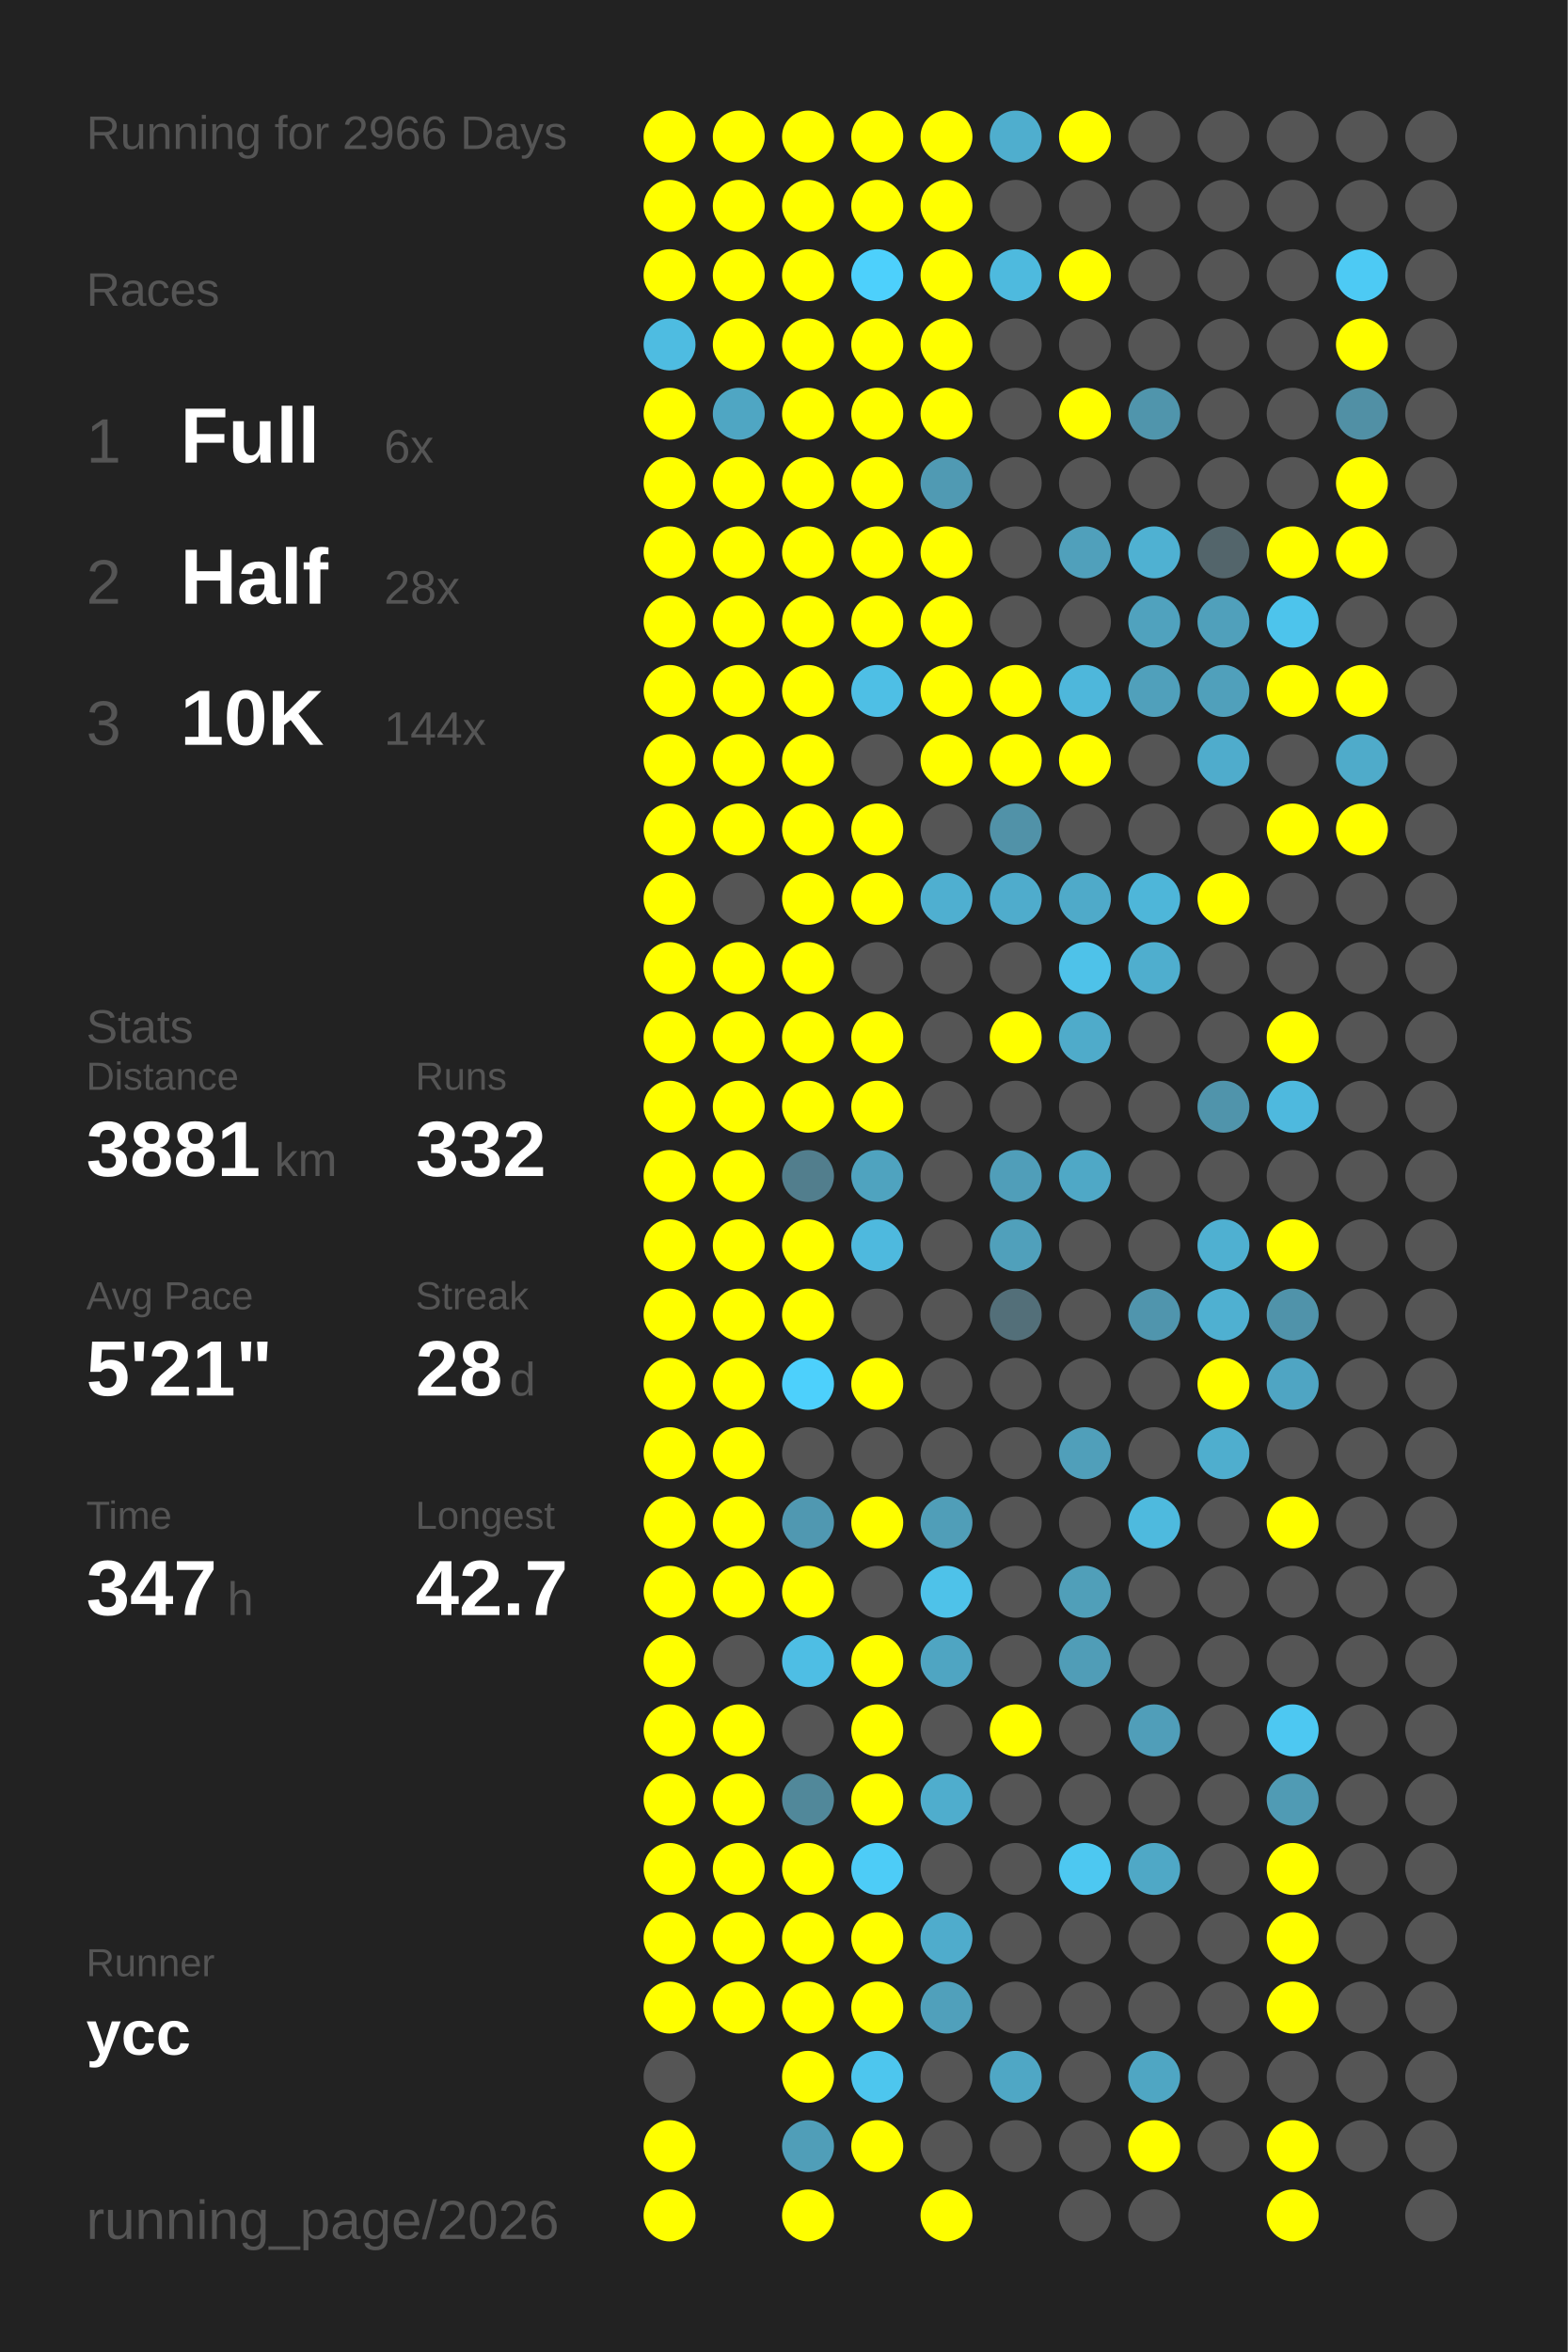
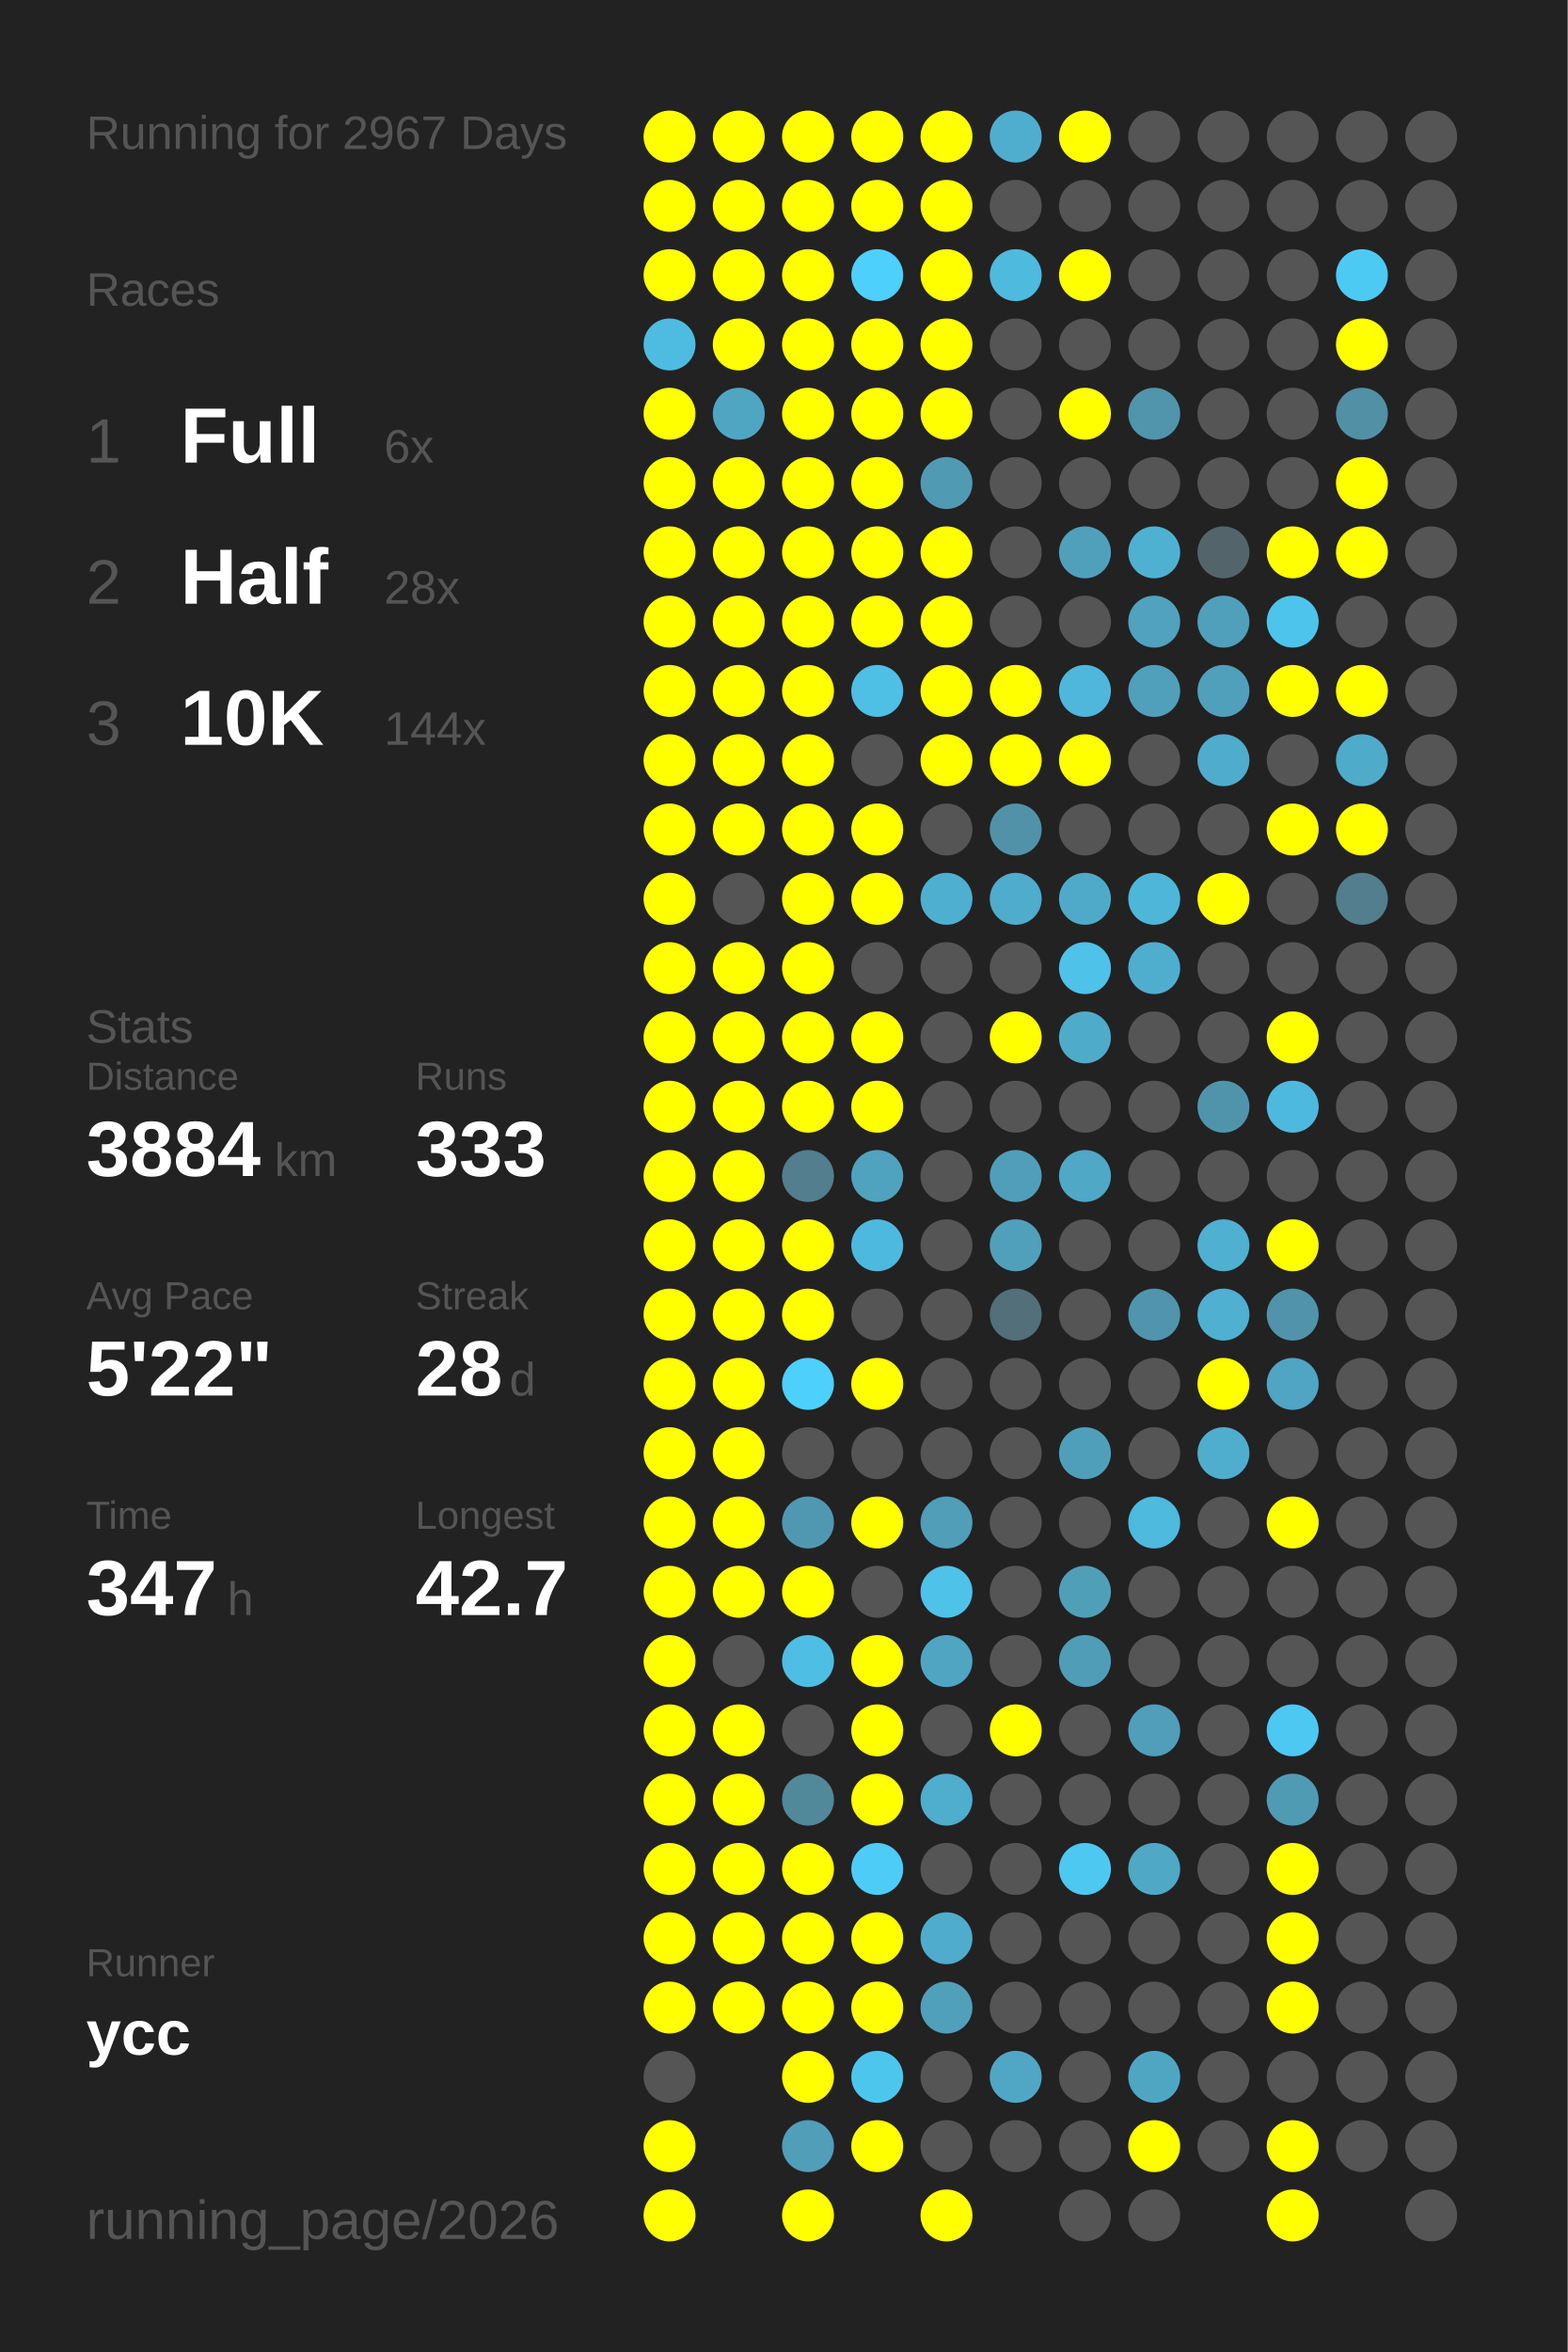
<svg xmlns="http://www.w3.org/2000/svg" baseProfile="full" height="300mm" version="1.1" viewBox="0,0,200,300" width="200mm">
  <defs />
  <rect fill="#222222" height="300" width="200" x="0" y="0" />
-   <text fill="#555555" style="font-size:6px; font-family:Arial;" x="11" y="19">Running for 2966 Days</text>
+   <text fill="#555555" style="font-size:6px; font-family:Arial;" x="11" y="19">Running for 2967 Days</text>
  <text fill="#555555" style="font-size:6px; font-family:Arial;" x="11" y="39">Races</text>
  <text fill="#555555" style="font-size:8px; font-family:Arial;" x="11" y="59">1</text>
  <text fill="#FFFFFF" style="font-size:10px; font-family:Arial; font-weight:bold;" x="23" y="59">Full</text>
  <text fill="#555555" style="font-size:6px; font-family:Arial;" x="49" y="59">6x</text>
  <text fill="#555555" style="font-size:8px; font-family:Arial;" x="11" y="77">2</text>
  <text fill="#FFFFFF" style="font-size:10px; font-family:Arial; font-weight:bold;" x="23" y="77">Half</text>
  <text fill="#555555" style="font-size:6px; font-family:Arial;" x="49" y="77">28x</text>
  <text fill="#555555" style="font-size:8px; font-family:Arial;" x="11" y="95">3</text>
  <text fill="#FFFFFF" style="font-size:10px; font-family:Arial; font-weight:bold;" x="23" y="95">10K</text>
  <text fill="#555555" style="font-size:6px; font-family:Arial;" x="49" y="95">144x</text>
  <text fill="#555555" style="font-size:6px; font-family:Arial;" x="11" y="133">Stats</text>
  <text fill="#555555" style="font-size:5px; font-family:Arial;" x="11" y="139">Distance</text>
-   <text fill="#FFFFFF" style="font-size:10px; font-family:Arial; font-weight:bold;" x="11" y="150">3881</text>
+   <text fill="#FFFFFF" style="font-size:10px; font-family:Arial; font-weight:bold;" x="11" y="150">3884</text>
  <text fill="#555555" style="font-size:6px; font-family:Arial;" x="35" y="150">km</text>
  <text fill="#555555" style="font-size:5px; font-family:Arial;" x="53" y="139">Runs</text>
-   <text fill="#FFFFFF" style="font-size:10px; font-family:Arial; font-weight:bold;" x="53" y="150">332</text>
+   <text fill="#FFFFFF" style="font-size:10px; font-family:Arial; font-weight:bold;" x="53" y="150">333</text>
  <text fill="#555555" style="font-size:5px; font-family:Arial;" x="11" y="167">Avg Pace</text>
-   <text fill="#FFFFFF" style="font-size:10px; font-family:Arial; font-weight:bold;" x="11" y="178">5'21"</text>
+   <text fill="#FFFFFF" style="font-size:10px; font-family:Arial; font-weight:bold;" x="11" y="178">5'22"</text>
  <text fill="#555555" style="font-size:5px; font-family:Arial;" x="53" y="167">Streak</text>
  <text fill="#FFFFFF" style="font-size:10px; font-family:Arial; font-weight:bold;" x="53" y="178">28</text>
  <text fill="#555555" style="font-size:6px; font-family:Arial;" x="65" y="178">d</text>
  <text fill="#555555" style="font-size:5px; font-family:Arial;" x="11" y="195">Time</text>
  <text fill="#FFFFFF" style="font-size:10px; font-family:Arial; font-weight:bold;" x="11" y="206">347</text>
  <text fill="#555555" style="font-size:6px; font-family:Arial;" x="29" y="206">h</text>
  <text fill="#555555" style="font-size:5px; font-family:Arial;" x="53" y="195">Longest</text>
  <text fill="#FFFFFF" style="font-size:10px; font-family:Arial; font-weight:bold;" x="53" y="206">42.7</text>
  <text fill="#555555" style="font-size:5px; font-family:Arial;" x="11" y="252.065">Runner</text>
  <text fill="#FFFFFF" style="font-size:8px; font-family:Arial; font-weight:bold;" x="11" y="262.065">ycc</text>
  <text fill="#555555" style="font-size:7px; font-family:Arial;" x="11" y="285.581">running_page/2026</text>
  <circle cx="85.417" cy="17.419" fill="#FFFF00" r="3.312" />
  <circle cx="85.417" cy="26.258" fill="#FFFF00" r="3.312" />
  <circle cx="85.417" cy="35.097" fill="#FFFF00" r="3.312" />
  <circle cx="85.417" cy="43.935" fill="#4ebce1" r="3.312" />
  <circle cx="85.417" cy="52.774" fill="#FFFF00" r="3.312" />
  <circle cx="85.417" cy="61.613" fill="#FFFF00" r="3.312" />
  <circle cx="85.417" cy="70.452" fill="#FFFF00" r="3.312" />
  <circle cx="85.417" cy="79.29" fill="#FFFF00" r="3.312" />
  <circle cx="85.417" cy="88.129" fill="#FFFF00" r="3.312" />
  <circle cx="85.417" cy="96.968" fill="#FFFF00" r="3.312" />
  <circle cx="85.417" cy="105.806" fill="#FFFF00" r="3.312" />
  <circle cx="85.417" cy="114.645" fill="#FFFF00" r="3.312" />
  <circle cx="85.417" cy="123.484" fill="#FFFF00" r="3.312" />
  <circle cx="85.417" cy="132.323" fill="#FFFF00" r="3.312" />
  <circle cx="85.417" cy="141.161" fill="#FFFF00" r="3.312" />
  <circle cx="85.417" cy="150" fill="#FFFF00" r="3.312" />
  <circle cx="85.417" cy="158.839" fill="#FFFF00" r="3.312" />
  <circle cx="85.417" cy="167.677" fill="#FFFF00" r="3.312" />
  <circle cx="85.417" cy="176.516" fill="#FFFF00" r="3.312" />
  <circle cx="85.417" cy="185.355" fill="#FFFF00" r="3.312" />
  <circle cx="85.417" cy="194.194" fill="#FFFF00" r="3.312" />
  <circle cx="85.417" cy="203.032" fill="#FFFF00" r="3.312" />
  <circle cx="85.417" cy="211.871" fill="#FFFF00" r="3.312" />
  <circle cx="85.417" cy="220.71" fill="#FFFF00" r="3.312" />
  <circle cx="85.417" cy="229.548" fill="#FFFF00" r="3.312" />
  <circle cx="85.417" cy="238.387" fill="#FFFF00" r="3.312" />
  <circle cx="85.417" cy="247.226" fill="#FFFF00" r="3.312" />
  <circle cx="85.417" cy="256.065" fill="#FFFF00" r="3.312" />
  <circle cx="85.417" cy="264.903" fill="#555555" r="3.312" />
  <circle cx="85.417" cy="273.742" fill="#FFFF00" r="3.312" />
  <circle cx="85.417" cy="282.581" fill="#FFFF00" r="3.312" />
  <circle cx="94.25" cy="17.419" fill="#FFFF00" r="3.312" />
  <circle cx="94.25" cy="26.258" fill="#FFFF00" r="3.312" />
  <circle cx="94.25" cy="35.097" fill="#FFFF00" r="3.312" />
  <circle cx="94.25" cy="43.935" fill="#FFFF00" r="3.312" />
  <circle cx="94.25" cy="52.774" fill="#4fa6c3" r="3.312" />
  <circle cx="94.25" cy="61.613" fill="#FFFF00" r="3.312" />
  <circle cx="94.25" cy="70.452" fill="#FFFF00" r="3.312" />
  <circle cx="94.25" cy="79.29" fill="#FFFF00" r="3.312" />
  <circle cx="94.25" cy="88.129" fill="#FFFF00" r="3.312" />
  <circle cx="94.25" cy="96.968" fill="#FFFF00" r="3.312" />
  <circle cx="94.25" cy="105.806" fill="#FFFF00" r="3.312" />
  <circle cx="94.25" cy="114.645" fill="#555555" r="3.312" />
  <circle cx="94.25" cy="123.484" fill="#FFFF00" r="3.312" />
  <circle cx="94.25" cy="132.323" fill="#FFFF00" r="3.312" />
  <circle cx="94.25" cy="141.161" fill="#FFFF00" r="3.312" />
  <circle cx="94.25" cy="150" fill="#FFFF00" r="3.312" />
  <circle cx="94.25" cy="158.839" fill="#FFFF00" r="3.312" />
  <circle cx="94.25" cy="167.677" fill="#FFFF00" r="3.312" />
  <circle cx="94.25" cy="176.516" fill="#FFFF00" r="3.312" />
  <circle cx="94.25" cy="185.355" fill="#FFFF00" r="3.312" />
  <circle cx="94.25" cy="194.194" fill="#FFFF00" r="3.312" />
  <circle cx="94.25" cy="203.032" fill="#FFFF00" r="3.312" />
  <circle cx="94.25" cy="211.871" fill="#555555" r="3.312" />
  <circle cx="94.25" cy="220.71" fill="#FFFF00" r="3.312" />
  <circle cx="94.25" cy="229.548" fill="#FFFF00" r="3.312" />
  <circle cx="94.25" cy="238.387" fill="#FFFF00" r="3.312" />
  <circle cx="94.25" cy="247.226" fill="#FFFF00" r="3.312" />
  <circle cx="94.25" cy="256.065" fill="#FFFF00" r="3.312" />
  <circle cx="103.083" cy="17.419" fill="#FFFF00" r="3.312" />
  <circle cx="103.083" cy="26.258" fill="#FFFF00" r="3.312" />
  <circle cx="103.083" cy="35.097" fill="#FFFF00" r="3.312" />
  <circle cx="103.083" cy="43.935" fill="#FFFF00" r="3.312" />
  <circle cx="103.083" cy="52.774" fill="#FFFF00" r="3.312" />
  <circle cx="103.083" cy="61.613" fill="#FFFF00" r="3.312" />
  <circle cx="103.083" cy="70.452" fill="#FFFF00" r="3.312" />
  <circle cx="103.083" cy="79.29" fill="#FFFF00" r="3.312" />
  <circle cx="103.083" cy="88.129" fill="#FFFF00" r="3.312" />
  <circle cx="103.083" cy="96.968" fill="#FFFF00" r="3.312" />
  <circle cx="103.083" cy="105.806" fill="#FFFF00" r="3.312" />
  <circle cx="103.083" cy="114.645" fill="#FFFF00" r="3.312" />
  <circle cx="103.083" cy="123.484" fill="#FFFF00" r="3.312" />
  <circle cx="103.083" cy="132.323" fill="#FFFF00" r="3.312" />
  <circle cx="103.083" cy="141.161" fill="#FFFF00" r="3.312" />
  <circle cx="103.083" cy="150" fill="#527e8d" r="3.312" />
  <circle cx="103.083" cy="158.839" fill="#FFFF00" r="3.312" />
  <circle cx="103.083" cy="167.677" fill="#FFFF00" r="3.312" />
  <circle cx="103.083" cy="176.516" fill="#4dd0fc" r="3.312" />
  <circle cx="103.083" cy="185.355" fill="#555555" r="3.312" />
  <circle cx="103.083" cy="194.194" fill="#5098b1" r="3.312" />
  <circle cx="103.083" cy="203.032" fill="#FFFF00" r="3.312" />
  <circle cx="103.083" cy="211.871" fill="#4ebee4" r="3.312" />
  <circle cx="103.083" cy="220.71" fill="#555555" r="3.312" />
  <circle cx="103.083" cy="229.548" fill="#51889a" r="3.312" />
  <circle cx="103.083" cy="238.387" fill="#FFFF00" r="3.312" />
  <circle cx="103.083" cy="247.226" fill="#FFFF00" r="3.312" />
  <circle cx="103.083" cy="256.065" fill="#FFFF00" r="3.312" />
  <circle cx="103.083" cy="264.903" fill="#FFFF00" r="3.312" />
  <circle cx="103.083" cy="273.742" fill="#509eb8" r="3.312" />
  <circle cx="103.083" cy="282.581" fill="#FFFF00" r="3.312" />
  <circle cx="111.917" cy="17.419" fill="#FFFF00" r="3.312" />
  <circle cx="111.917" cy="26.258" fill="#FFFF00" r="3.312" />
  <circle cx="111.917" cy="35.097" fill="#4dd0fc" r="3.312" />
  <circle cx="111.917" cy="43.935" fill="#FFFF00" r="3.312" />
  <circle cx="111.917" cy="52.774" fill="#FFFF00" r="3.312" />
  <circle cx="111.917" cy="61.613" fill="#FFFF00" r="3.312" />
  <circle cx="111.917" cy="70.452" fill="#FFFF00" r="3.312" />
  <circle cx="111.917" cy="79.29" fill="#FFFF00" r="3.312" />
  <circle cx="111.917" cy="88.129" fill="#4ebfe5" r="3.312" />
  <circle cx="111.917" cy="96.968" fill="#555555" r="3.312" />
  <circle cx="111.917" cy="105.806" fill="#FFFF00" r="3.312" />
  <circle cx="111.917" cy="114.645" fill="#FFFF00" r="3.312" />
  <circle cx="111.917" cy="123.484" fill="#555555" r="3.312" />
  <circle cx="111.917" cy="132.323" fill="#FFFF00" r="3.312" />
  <circle cx="111.917" cy="141.161" fill="#FFFF00" r="3.312" />
  <circle cx="111.917" cy="150" fill="#4fa3bf" r="3.312" />
  <circle cx="111.917" cy="158.839" fill="#4eb9de" r="3.312" />
  <circle cx="111.917" cy="167.677" fill="#555555" r="3.312" />
  <circle cx="111.917" cy="176.516" fill="#FFFF00" r="3.312" />
  <circle cx="111.917" cy="185.355" fill="#555555" r="3.312" />
  <circle cx="111.917" cy="194.194" fill="#FFFF00" r="3.312" />
  <circle cx="111.917" cy="203.032" fill="#555555" r="3.312" />
  <circle cx="111.917" cy="211.871" fill="#FFFF00" r="3.312" />
  <circle cx="111.917" cy="220.71" fill="#FFFF00" r="3.312" />
  <circle cx="111.917" cy="229.548" fill="#FFFF00" r="3.312" />
  <circle cx="111.917" cy="238.387" fill="#4dccf7" r="3.312" />
  <circle cx="111.917" cy="247.226" fill="#FFFF00" r="3.312" />
  <circle cx="111.917" cy="256.065" fill="#FFFF00" r="3.312" />
  <circle cx="111.917" cy="264.903" fill="#4dc6ee" r="3.312" />
  <circle cx="111.917" cy="273.742" fill="#FFFF00" r="3.312" />
  <circle cx="120.75" cy="17.419" fill="#FFFF00" r="3.312" />
  <circle cx="120.75" cy="26.258" fill="#FFFF00" r="3.312" />
  <circle cx="120.75" cy="35.097" fill="#FFFF00" r="3.312" />
  <circle cx="120.75" cy="43.935" fill="#FFFF00" r="3.312" />
  <circle cx="120.75" cy="52.774" fill="#FFFF00" r="3.312" />
  <circle cx="120.75" cy="61.613" fill="#509ab3" r="3.312" />
  <circle cx="120.75" cy="70.452" fill="#FFFF00" r="3.312" />
  <circle cx="120.75" cy="79.29" fill="#FFFF00" r="3.312" />
  <circle cx="120.75" cy="88.129" fill="#FFFF00" r="3.312" />
  <circle cx="120.75" cy="96.968" fill="#FFFF00" r="3.312" />
  <circle cx="120.75" cy="105.806" fill="#555555" r="3.312" />
  <circle cx="120.75" cy="114.645" fill="#4fafd0" r="3.312" />
  <circle cx="120.75" cy="123.484" fill="#555555" r="3.312" />
  <circle cx="120.75" cy="132.323" fill="#555555" r="3.312" />
  <circle cx="120.75" cy="141.161" fill="#555555" r="3.312" />
  <circle cx="120.75" cy="150" fill="#555555" r="3.312" />
  <circle cx="120.75" cy="158.839" fill="#555555" r="3.312" />
  <circle cx="120.75" cy="167.677" fill="#555555" r="3.312" />
  <circle cx="120.75" cy="176.516" fill="#555555" r="3.312" />
  <circle cx="120.75" cy="185.355" fill="#555555" r="3.312" />
  <circle cx="120.75" cy="194.194" fill="#509eb8" r="3.312" />
  <circle cx="120.75" cy="203.032" fill="#4ec2e9" r="3.312" />
  <circle cx="120.75" cy="211.871" fill="#4fa5c2" r="3.312" />
  <circle cx="120.75" cy="220.71" fill="#555555" r="3.312" />
  <circle cx="120.75" cy="229.548" fill="#4fadcd" r="3.312" />
  <circle cx="120.75" cy="238.387" fill="#555555" r="3.312" />
  <circle cx="120.75" cy="247.226" fill="#4faccc" r="3.312" />
  <circle cx="120.75" cy="256.065" fill="#50a0bb" r="3.312" />
  <circle cx="120.75" cy="264.903" fill="#555555" r="3.312" />
  <circle cx="120.75" cy="273.742" fill="#555555" r="3.312" />
  <circle cx="120.75" cy="282.581" fill="#FFFF00" r="3.312" />
  <circle cx="129.583" cy="17.419" fill="#4faece" r="3.312" />
  <circle cx="129.583" cy="26.258" fill="#555555" r="3.312" />
  <circle cx="129.583" cy="35.097" fill="#4ebade" r="3.312" />
  <circle cx="129.583" cy="43.935" fill="#555555" r="3.312" />
  <circle cx="129.583" cy="52.774" fill="#555555" r="3.312" />
  <circle cx="129.583" cy="61.613" fill="#555555" r="3.312" />
  <circle cx="129.583" cy="70.452" fill="#555555" r="3.312" />
  <circle cx="129.583" cy="79.29" fill="#555555" r="3.312" />
  <circle cx="129.583" cy="88.129" fill="#FFFF00" r="3.312" />
  <circle cx="129.583" cy="96.968" fill="#FFFF00" r="3.312" />
  <circle cx="129.583" cy="105.806" fill="#5192a8" r="3.312" />
  <circle cx="129.583" cy="114.645" fill="#4faccc" r="3.312" />
  <circle cx="129.583" cy="123.484" fill="#555555" r="3.312" />
  <circle cx="129.583" cy="132.323" fill="#FFFF00" r="3.312" />
  <circle cx="129.583" cy="141.161" fill="#555555" r="3.312" />
  <circle cx="129.583" cy="150" fill="#509eb9" r="3.312" />
  <circle cx="129.583" cy="158.839" fill="#50a0bb" r="3.312" />
  <circle cx="129.583" cy="167.677" fill="#536f79" r="3.312" />
  <circle cx="129.583" cy="176.516" fill="#555555" r="3.312" />
  <circle cx="129.583" cy="185.355" fill="#555555" r="3.312" />
  <circle cx="129.583" cy="194.194" fill="#555555" r="3.312" />
  <circle cx="129.583" cy="203.032" fill="#555555" r="3.312" />
  <circle cx="129.583" cy="211.871" fill="#555555" r="3.312" />
  <circle cx="129.583" cy="220.71" fill="#FFFF00" r="3.312" />
  <circle cx="129.583" cy="229.548" fill="#555555" r="3.312" />
  <circle cx="129.583" cy="238.387" fill="#555555" r="3.312" />
  <circle cx="129.583" cy="247.226" fill="#555555" r="3.312" />
  <circle cx="129.583" cy="256.065" fill="#555555" r="3.312" />
  <circle cx="129.583" cy="264.903" fill="#4fa7c5" r="3.312" />
  <circle cx="129.583" cy="273.742" fill="#555555" r="3.312" />
  <circle cx="138.417" cy="17.419" fill="#FFFF00" r="3.312" />
  <circle cx="138.417" cy="26.258" fill="#555555" r="3.312" />
  <circle cx="138.417" cy="35.097" fill="#FFFF00" r="3.312" />
  <circle cx="138.417" cy="43.935" fill="#555555" r="3.312" />
  <circle cx="138.417" cy="52.774" fill="#FFFF00" r="3.312" />
  <circle cx="138.417" cy="61.613" fill="#555555" r="3.312" />
  <circle cx="138.417" cy="70.452" fill="#50a0bb" r="3.312" />
  <circle cx="138.417" cy="79.29" fill="#555555" r="3.312" />
  <circle cx="138.417" cy="88.129" fill="#4eb7db" r="3.312" />
  <circle cx="138.417" cy="96.968" fill="#FFFF00" r="3.312" />
  <circle cx="138.417" cy="105.806" fill="#555555" r="3.312" />
  <circle cx="138.417" cy="114.645" fill="#4faac9" r="3.312" />
  <circle cx="138.417" cy="123.484" fill="#4ec2e9" r="3.312" />
  <circle cx="138.417" cy="132.323" fill="#4fabca" r="3.312" />
  <circle cx="138.417" cy="141.161" fill="#555555" r="3.312" />
  <circle cx="138.417" cy="150" fill="#4fa8c6" r="3.312" />
  <circle cx="138.417" cy="158.839" fill="#555555" r="3.312" />
  <circle cx="138.417" cy="167.677" fill="#555555" r="3.312" />
  <circle cx="138.417" cy="176.516" fill="#555555" r="3.312" />
  <circle cx="138.417" cy="185.355" fill="#509fba" r="3.312" />
  <circle cx="138.417" cy="194.194" fill="#555555" r="3.312" />
  <circle cx="138.417" cy="203.032" fill="#509fb9" r="3.312" />
  <circle cx="138.417" cy="211.871" fill="#509db7" r="3.312" />
  <circle cx="138.417" cy="220.71" fill="#555555" r="3.312" />
  <circle cx="138.417" cy="229.548" fill="#555555" r="3.312" />
  <circle cx="138.417" cy="238.387" fill="#4dc8f1" r="3.312" />
  <circle cx="138.417" cy="247.226" fill="#555555" r="3.312" />
  <circle cx="138.417" cy="256.065" fill="#555555" r="3.312" />
  <circle cx="138.417" cy="264.903" fill="#555555" r="3.312" />
  <circle cx="138.417" cy="273.742" fill="#555555" r="3.312" />
  <circle cx="138.417" cy="282.581" fill="#555555" r="3.312" />
  <circle cx="147.25" cy="17.419" fill="#555555" r="3.312" />
  <circle cx="147.25" cy="26.258" fill="#555555" r="3.312" />
  <circle cx="147.25" cy="35.097" fill="#555555" r="3.312" />
  <circle cx="147.25" cy="43.935" fill="#555555" r="3.312" />
  <circle cx="147.25" cy="52.774" fill="#5095ac" r="3.312" />
  <circle cx="147.25" cy="61.613" fill="#555555" r="3.312" />
  <circle cx="147.25" cy="70.452" fill="#4fb1d2" r="3.312" />
  <circle cx="147.25" cy="79.29" fill="#50a2be" r="3.312" />
  <circle cx="147.25" cy="88.129" fill="#50a0bb" r="3.312" />
  <circle cx="147.25" cy="96.968" fill="#555555" r="3.312" />
  <circle cx="147.25" cy="105.806" fill="#555555" r="3.312" />
  <circle cx="147.25" cy="114.645" fill="#4eb6d9" r="3.312" />
  <circle cx="147.25" cy="123.484" fill="#4faece" r="3.312" />
  <circle cx="147.25" cy="132.323" fill="#555555" r="3.312" />
  <circle cx="147.25" cy="141.161" fill="#555555" r="3.312" />
  <circle cx="147.25" cy="150" fill="#555555" r="3.312" />
  <circle cx="147.25" cy="158.839" fill="#555555" r="3.312" />
  <circle cx="147.25" cy="167.677" fill="#5095ad" r="3.312" />
  <circle cx="147.25" cy="176.516" fill="#555555" r="3.312" />
  <circle cx="147.25" cy="185.355" fill="#555555" r="3.312" />
  <circle cx="147.25" cy="194.194" fill="#4ebade" r="3.312" />
  <circle cx="147.25" cy="203.032" fill="#555555" r="3.312" />
  <circle cx="147.25" cy="211.871" fill="#555555" r="3.312" />
  <circle cx="147.25" cy="220.71" fill="#509eb9" r="3.312" />
  <circle cx="147.25" cy="229.548" fill="#555555" r="3.312" />
  <circle cx="147.25" cy="238.387" fill="#4fa8c6" r="3.312" />
  <circle cx="147.25" cy="247.226" fill="#555555" r="3.312" />
  <circle cx="147.25" cy="256.065" fill="#555555" r="3.312" />
  <circle cx="147.25" cy="264.903" fill="#4fa6c3" r="3.312" />
  <circle cx="147.25" cy="273.742" fill="#FFFF00" r="3.312" />
  <circle cx="147.25" cy="282.581" fill="#555555" r="3.312" />
  <circle cx="156.083" cy="17.419" fill="#555555" r="3.312" />
  <circle cx="156.083" cy="26.258" fill="#555555" r="3.312" />
  <circle cx="156.083" cy="35.097" fill="#555555" r="3.312" />
  <circle cx="156.083" cy="43.935" fill="#555555" r="3.312" />
  <circle cx="156.083" cy="52.774" fill="#555555" r="3.312" />
  <circle cx="156.083" cy="61.613" fill="#555555" r="3.312" />
  <circle cx="156.083" cy="70.452" fill="#53656b" r="3.312" />
  <circle cx="156.083" cy="79.29" fill="#50a0bb" r="3.312" />
  <circle cx="156.083" cy="88.129" fill="#50a0bb" r="3.312" />
  <circle cx="156.083" cy="96.968" fill="#4faccc" r="3.312" />
  <circle cx="156.083" cy="105.806" fill="#555555" r="3.312" />
  <circle cx="156.083" cy="114.645" fill="#FFFF00" r="3.312" />
  <circle cx="156.083" cy="123.484" fill="#555555" r="3.312" />
  <circle cx="156.083" cy="132.323" fill="#555555" r="3.312" />
  <circle cx="156.083" cy="141.161" fill="#5094ab" r="3.312" />
  <circle cx="156.083" cy="150" fill="#555555" r="3.312" />
  <circle cx="156.083" cy="158.839" fill="#4fb0d1" r="3.312" />
  <circle cx="156.083" cy="167.677" fill="#4fb0d1" r="3.312" />
  <circle cx="156.083" cy="176.516" fill="#FFFF00" r="3.312" />
  <circle cx="156.083" cy="185.355" fill="#4faece" r="3.312" />
  <circle cx="156.083" cy="194.194" fill="#555555" r="3.312" />
  <circle cx="156.083" cy="203.032" fill="#555555" r="3.312" />
  <circle cx="156.083" cy="211.871" fill="#555555" r="3.312" />
  <circle cx="156.083" cy="220.71" fill="#555555" r="3.312" />
  <circle cx="156.083" cy="229.548" fill="#555555" r="3.312" />
  <circle cx="156.083" cy="238.387" fill="#555555" r="3.312" />
  <circle cx="156.083" cy="247.226" fill="#555555" r="3.312" />
  <circle cx="156.083" cy="256.065" fill="#555555" r="3.312" />
  <circle cx="156.083" cy="264.903" fill="#555555" r="3.312" />
  <circle cx="156.083" cy="273.742" fill="#555555" r="3.312" />
  <circle cx="164.917" cy="17.419" fill="#555555" r="3.312" />
  <circle cx="164.917" cy="26.258" fill="#555555" r="3.312" />
  <circle cx="164.917" cy="35.097" fill="#555555" r="3.312" />
  <circle cx="164.917" cy="43.935" fill="#555555" r="3.312" />
  <circle cx="164.917" cy="52.774" fill="#555555" r="3.312" />
  <circle cx="164.917" cy="61.613" fill="#555555" r="3.312" />
  <circle cx="164.917" cy="70.452" fill="#FFFF00" r="3.312" />
  <circle cx="164.917" cy="79.29" fill="#4dc4ec" r="3.312" />
  <circle cx="164.917" cy="88.129" fill="#FFFF00" r="3.312" />
  <circle cx="164.917" cy="96.968" fill="#555555" r="3.312" />
  <circle cx="164.917" cy="105.806" fill="#FFFF00" r="3.312" />
  <circle cx="164.917" cy="114.645" fill="#555555" r="3.312" />
  <circle cx="164.917" cy="123.484" fill="#555555" r="3.312" />
  <circle cx="164.917" cy="132.323" fill="#FFFF00" r="3.312" />
  <circle cx="164.917" cy="141.161" fill="#4eb9de" r="3.312" />
  <circle cx="164.917" cy="150" fill="#555555" r="3.312" />
  <circle cx="164.917" cy="158.839" fill="#FFFF00" r="3.312" />
  <circle cx="164.917" cy="167.677" fill="#5093aa" r="3.312" />
  <circle cx="164.917" cy="176.516" fill="#4fa5c3" r="3.312" />
  <circle cx="164.917" cy="185.355" fill="#555555" r="3.312" />
  <circle cx="164.917" cy="194.194" fill="#FFFF00" r="3.312" />
  <circle cx="164.917" cy="203.032" fill="#555555" r="3.312" />
  <circle cx="164.917" cy="211.871" fill="#555555" r="3.312" />
  <circle cx="164.917" cy="220.71" fill="#4dc8f2" r="3.312" />
  <circle cx="164.917" cy="229.548" fill="#509bb4" r="3.312" />
  <circle cx="164.917" cy="238.387" fill="#FFFF00" r="3.312" />
  <circle cx="164.917" cy="247.226" fill="#FFFF00" r="3.312" />
  <circle cx="164.917" cy="256.065" fill="#FFFF00" r="3.312" />
  <circle cx="164.917" cy="264.903" fill="#555555" r="3.312" />
  <circle cx="164.917" cy="273.742" fill="#FFFF00" r="3.312" />
  <circle cx="164.917" cy="282.581" fill="#FFFF00" r="3.312" />
  <circle cx="173.75" cy="17.419" fill="#555555" r="3.312" />
  <circle cx="173.75" cy="26.258" fill="#555555" r="3.312" />
  <circle cx="173.75" cy="35.097" fill="#4dcaf4" r="3.312" />
  <circle cx="173.75" cy="43.935" fill="#FFFF00" r="3.312" />
  <circle cx="173.75" cy="52.774" fill="#5190a5" r="3.312" />
  <circle cx="173.75" cy="61.613" fill="#FFFF00" r="3.312" />
  <circle cx="173.75" cy="70.452" fill="#FFFF00" r="3.312" />
  <circle cx="173.75" cy="79.29" fill="#555555" r="3.312" />
  <circle cx="173.75" cy="88.129" fill="#FFFF00" r="3.312" />
  <circle cx="173.75" cy="96.968" fill="#4fabca" r="3.312" />
  <circle cx="173.75" cy="105.806" fill="#FFFF00" r="3.312" />
-   <circle cx="173.75" cy="114.645" fill="#555555" r="3.312" />
+   <circle cx="173.75" cy="114.645" fill="#527e8d" r="3.312" />
  <circle cx="173.75" cy="123.484" fill="#555555" r="3.312" />
  <circle cx="173.75" cy="132.323" fill="#555555" r="3.312" />
  <circle cx="173.75" cy="141.161" fill="#555555" r="3.312" />
  <circle cx="173.75" cy="150" fill="#555555" r="3.312" />
  <circle cx="173.75" cy="158.839" fill="#555555" r="3.312" />
  <circle cx="173.75" cy="167.677" fill="#555555" r="3.312" />
  <circle cx="173.75" cy="176.516" fill="#555555" r="3.312" />
  <circle cx="173.75" cy="185.355" fill="#555555" r="3.312" />
  <circle cx="173.75" cy="194.194" fill="#555555" r="3.312" />
  <circle cx="173.75" cy="203.032" fill="#555555" r="3.312" />
  <circle cx="173.75" cy="211.871" fill="#555555" r="3.312" />
  <circle cx="173.75" cy="220.71" fill="#555555" r="3.312" />
  <circle cx="173.75" cy="229.548" fill="#555555" r="3.312" />
  <circle cx="173.75" cy="238.387" fill="#555555" r="3.312" />
  <circle cx="173.75" cy="247.226" fill="#555555" r="3.312" />
  <circle cx="173.75" cy="256.065" fill="#555555" r="3.312" />
  <circle cx="173.75" cy="264.903" fill="#555555" r="3.312" />
  <circle cx="173.75" cy="273.742" fill="#555555" r="3.312" />
  <circle cx="182.583" cy="17.419" fill="#555555" r="3.312" />
  <circle cx="182.583" cy="26.258" fill="#555555" r="3.312" />
  <circle cx="182.583" cy="35.097" fill="#555555" r="3.312" />
  <circle cx="182.583" cy="43.935" fill="#555555" r="3.312" />
  <circle cx="182.583" cy="52.774" fill="#555555" r="3.312" />
  <circle cx="182.583" cy="61.613" fill="#555555" r="3.312" />
  <circle cx="182.583" cy="70.452" fill="#555555" r="3.312" />
  <circle cx="182.583" cy="79.29" fill="#555555" r="3.312" />
  <circle cx="182.583" cy="88.129" fill="#555555" r="3.312" />
  <circle cx="182.583" cy="96.968" fill="#555555" r="3.312" />
  <circle cx="182.583" cy="105.806" fill="#555555" r="3.312" />
  <circle cx="182.583" cy="114.645" fill="#555555" r="3.312" />
  <circle cx="182.583" cy="123.484" fill="#555555" r="3.312" />
  <circle cx="182.583" cy="132.323" fill="#555555" r="3.312" />
  <circle cx="182.583" cy="141.161" fill="#555555" r="3.312" />
  <circle cx="182.583" cy="150" fill="#555555" r="3.312" />
  <circle cx="182.583" cy="158.839" fill="#555555" r="3.312" />
  <circle cx="182.583" cy="167.677" fill="#555555" r="3.312" />
  <circle cx="182.583" cy="176.516" fill="#555555" r="3.312" />
  <circle cx="182.583" cy="185.355" fill="#555555" r="3.312" />
  <circle cx="182.583" cy="194.194" fill="#555555" r="3.312" />
  <circle cx="182.583" cy="203.032" fill="#555555" r="3.312" />
  <circle cx="182.583" cy="211.871" fill="#555555" r="3.312" />
  <circle cx="182.583" cy="220.71" fill="#555555" r="3.312" />
  <circle cx="182.583" cy="229.548" fill="#555555" r="3.312" />
  <circle cx="182.583" cy="238.387" fill="#555555" r="3.312" />
  <circle cx="182.583" cy="247.226" fill="#555555" r="3.312" />
  <circle cx="182.583" cy="256.065" fill="#555555" r="3.312" />
  <circle cx="182.583" cy="264.903" fill="#555555" r="3.312" />
  <circle cx="182.583" cy="273.742" fill="#555555" r="3.312" />
  <circle cx="182.583" cy="282.581" fill="#555555" r="3.312" />
</svg>
